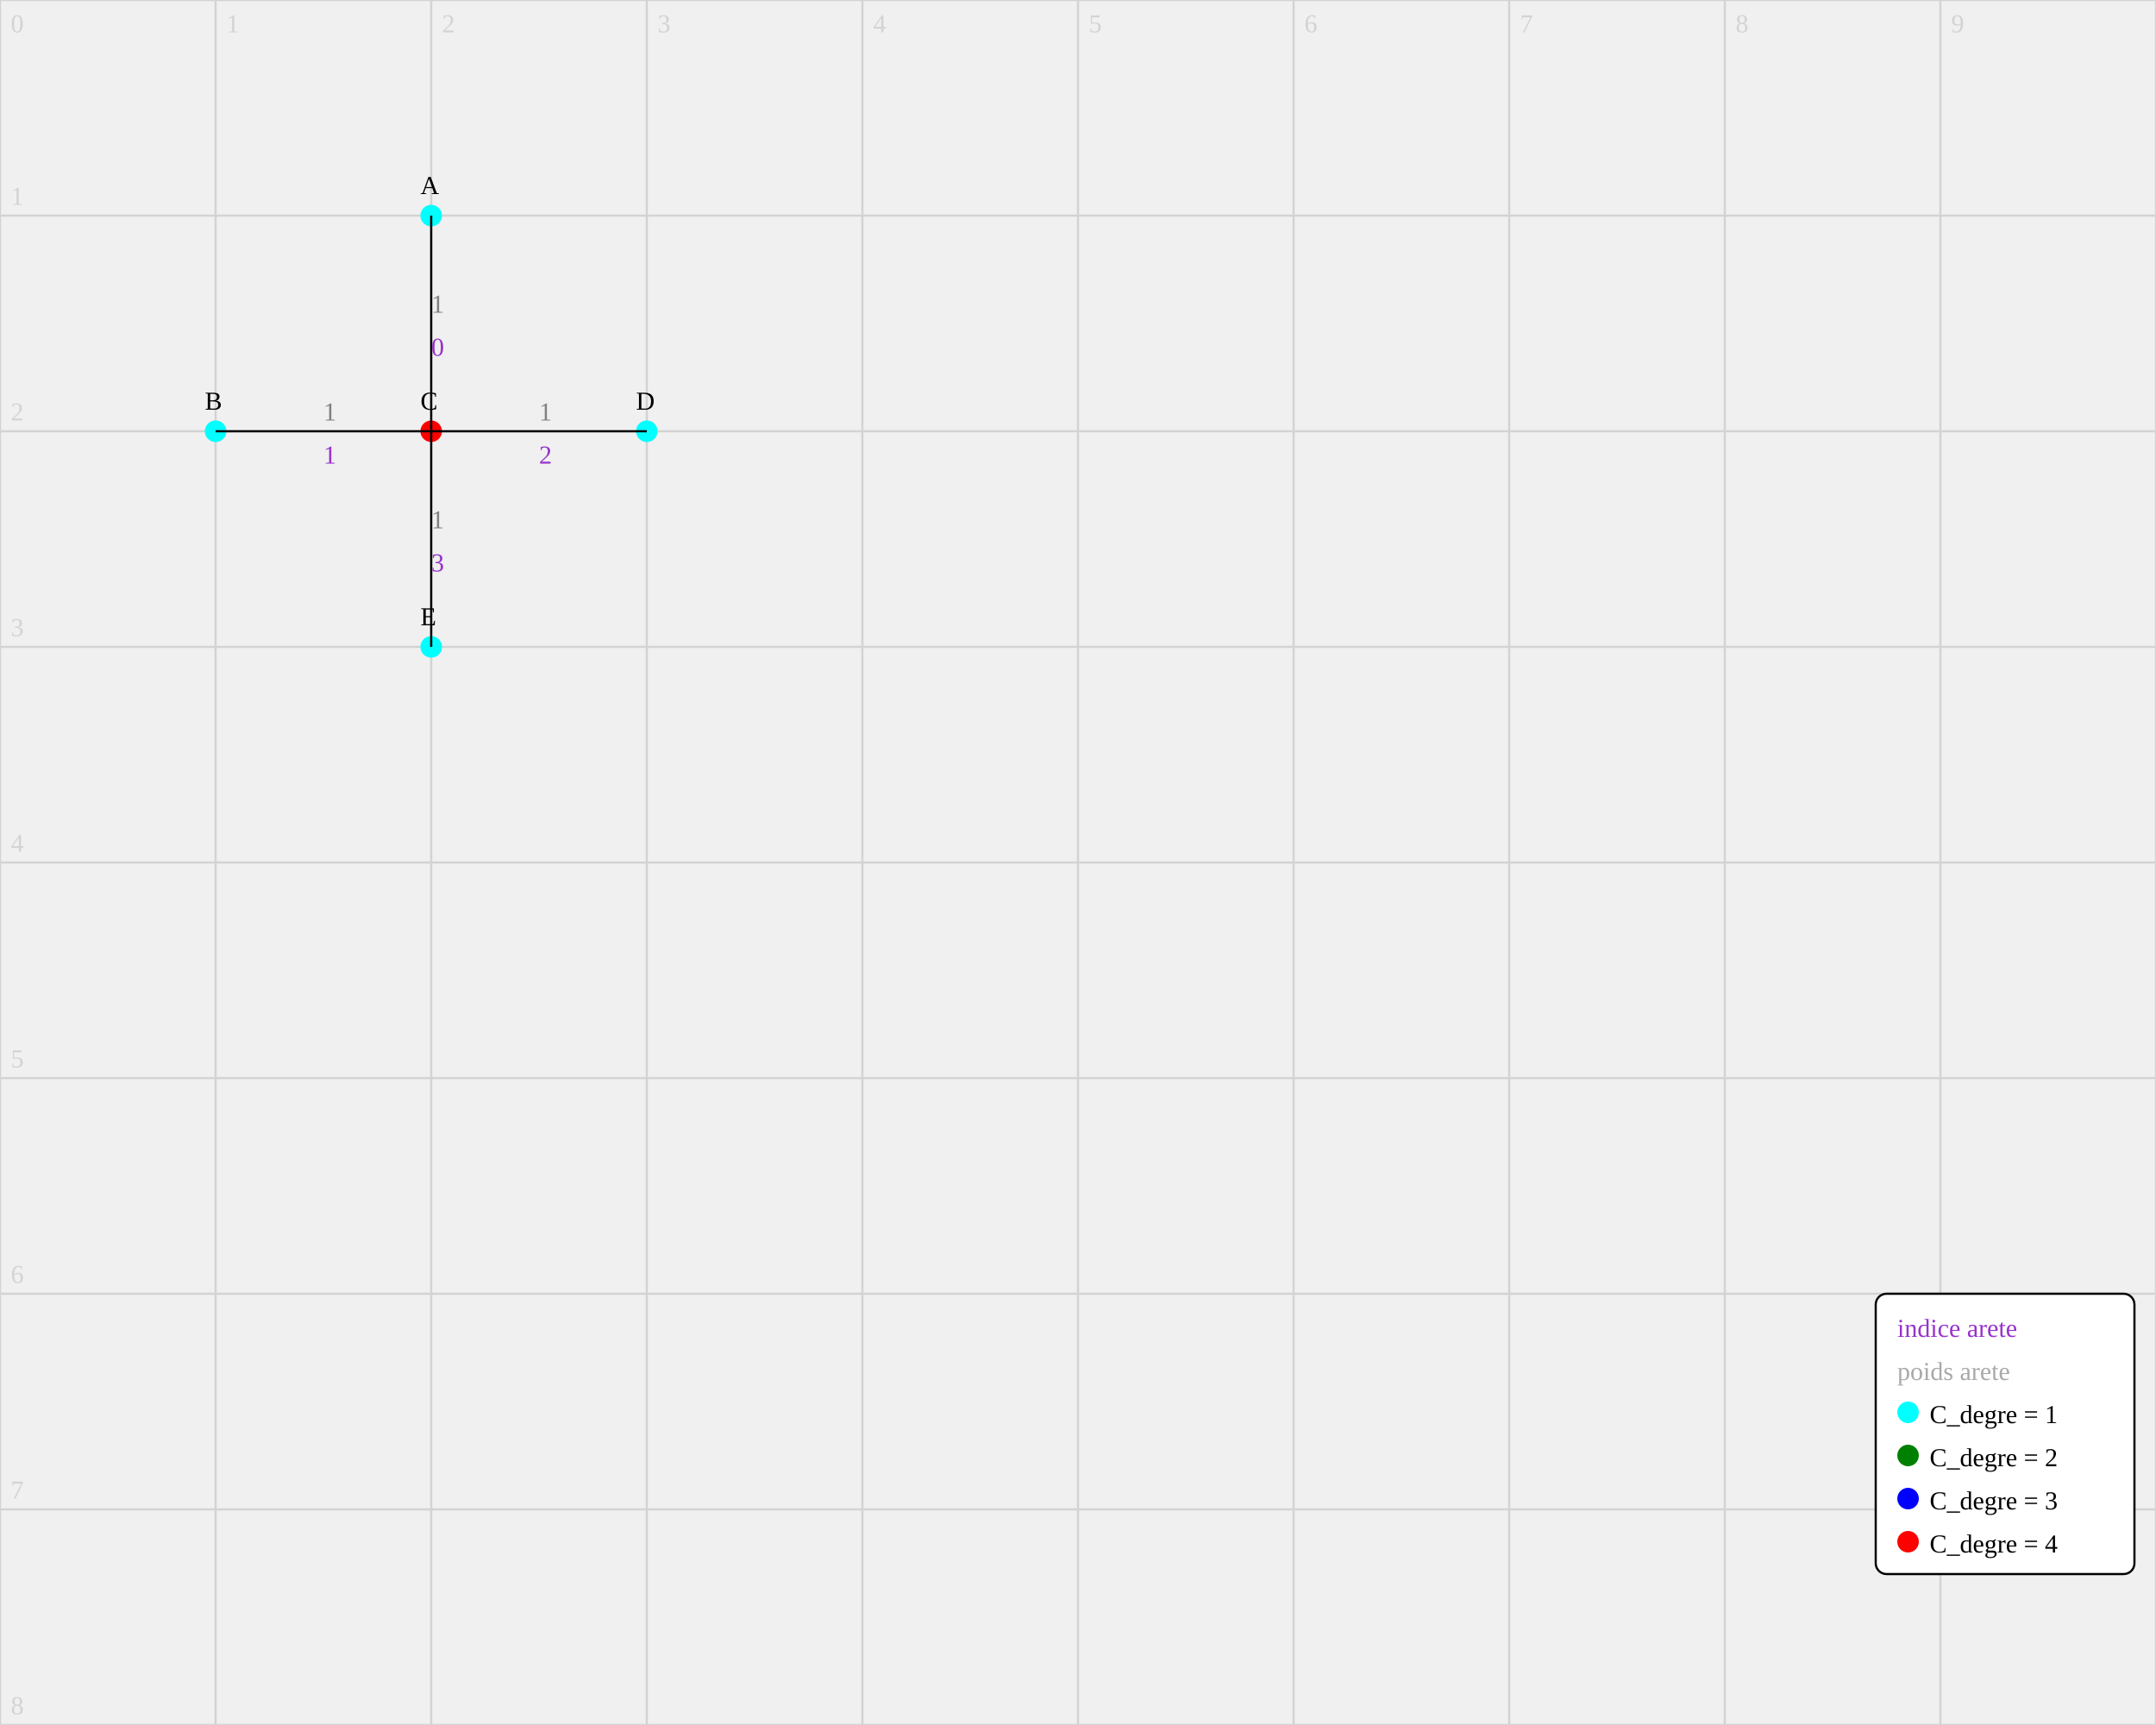
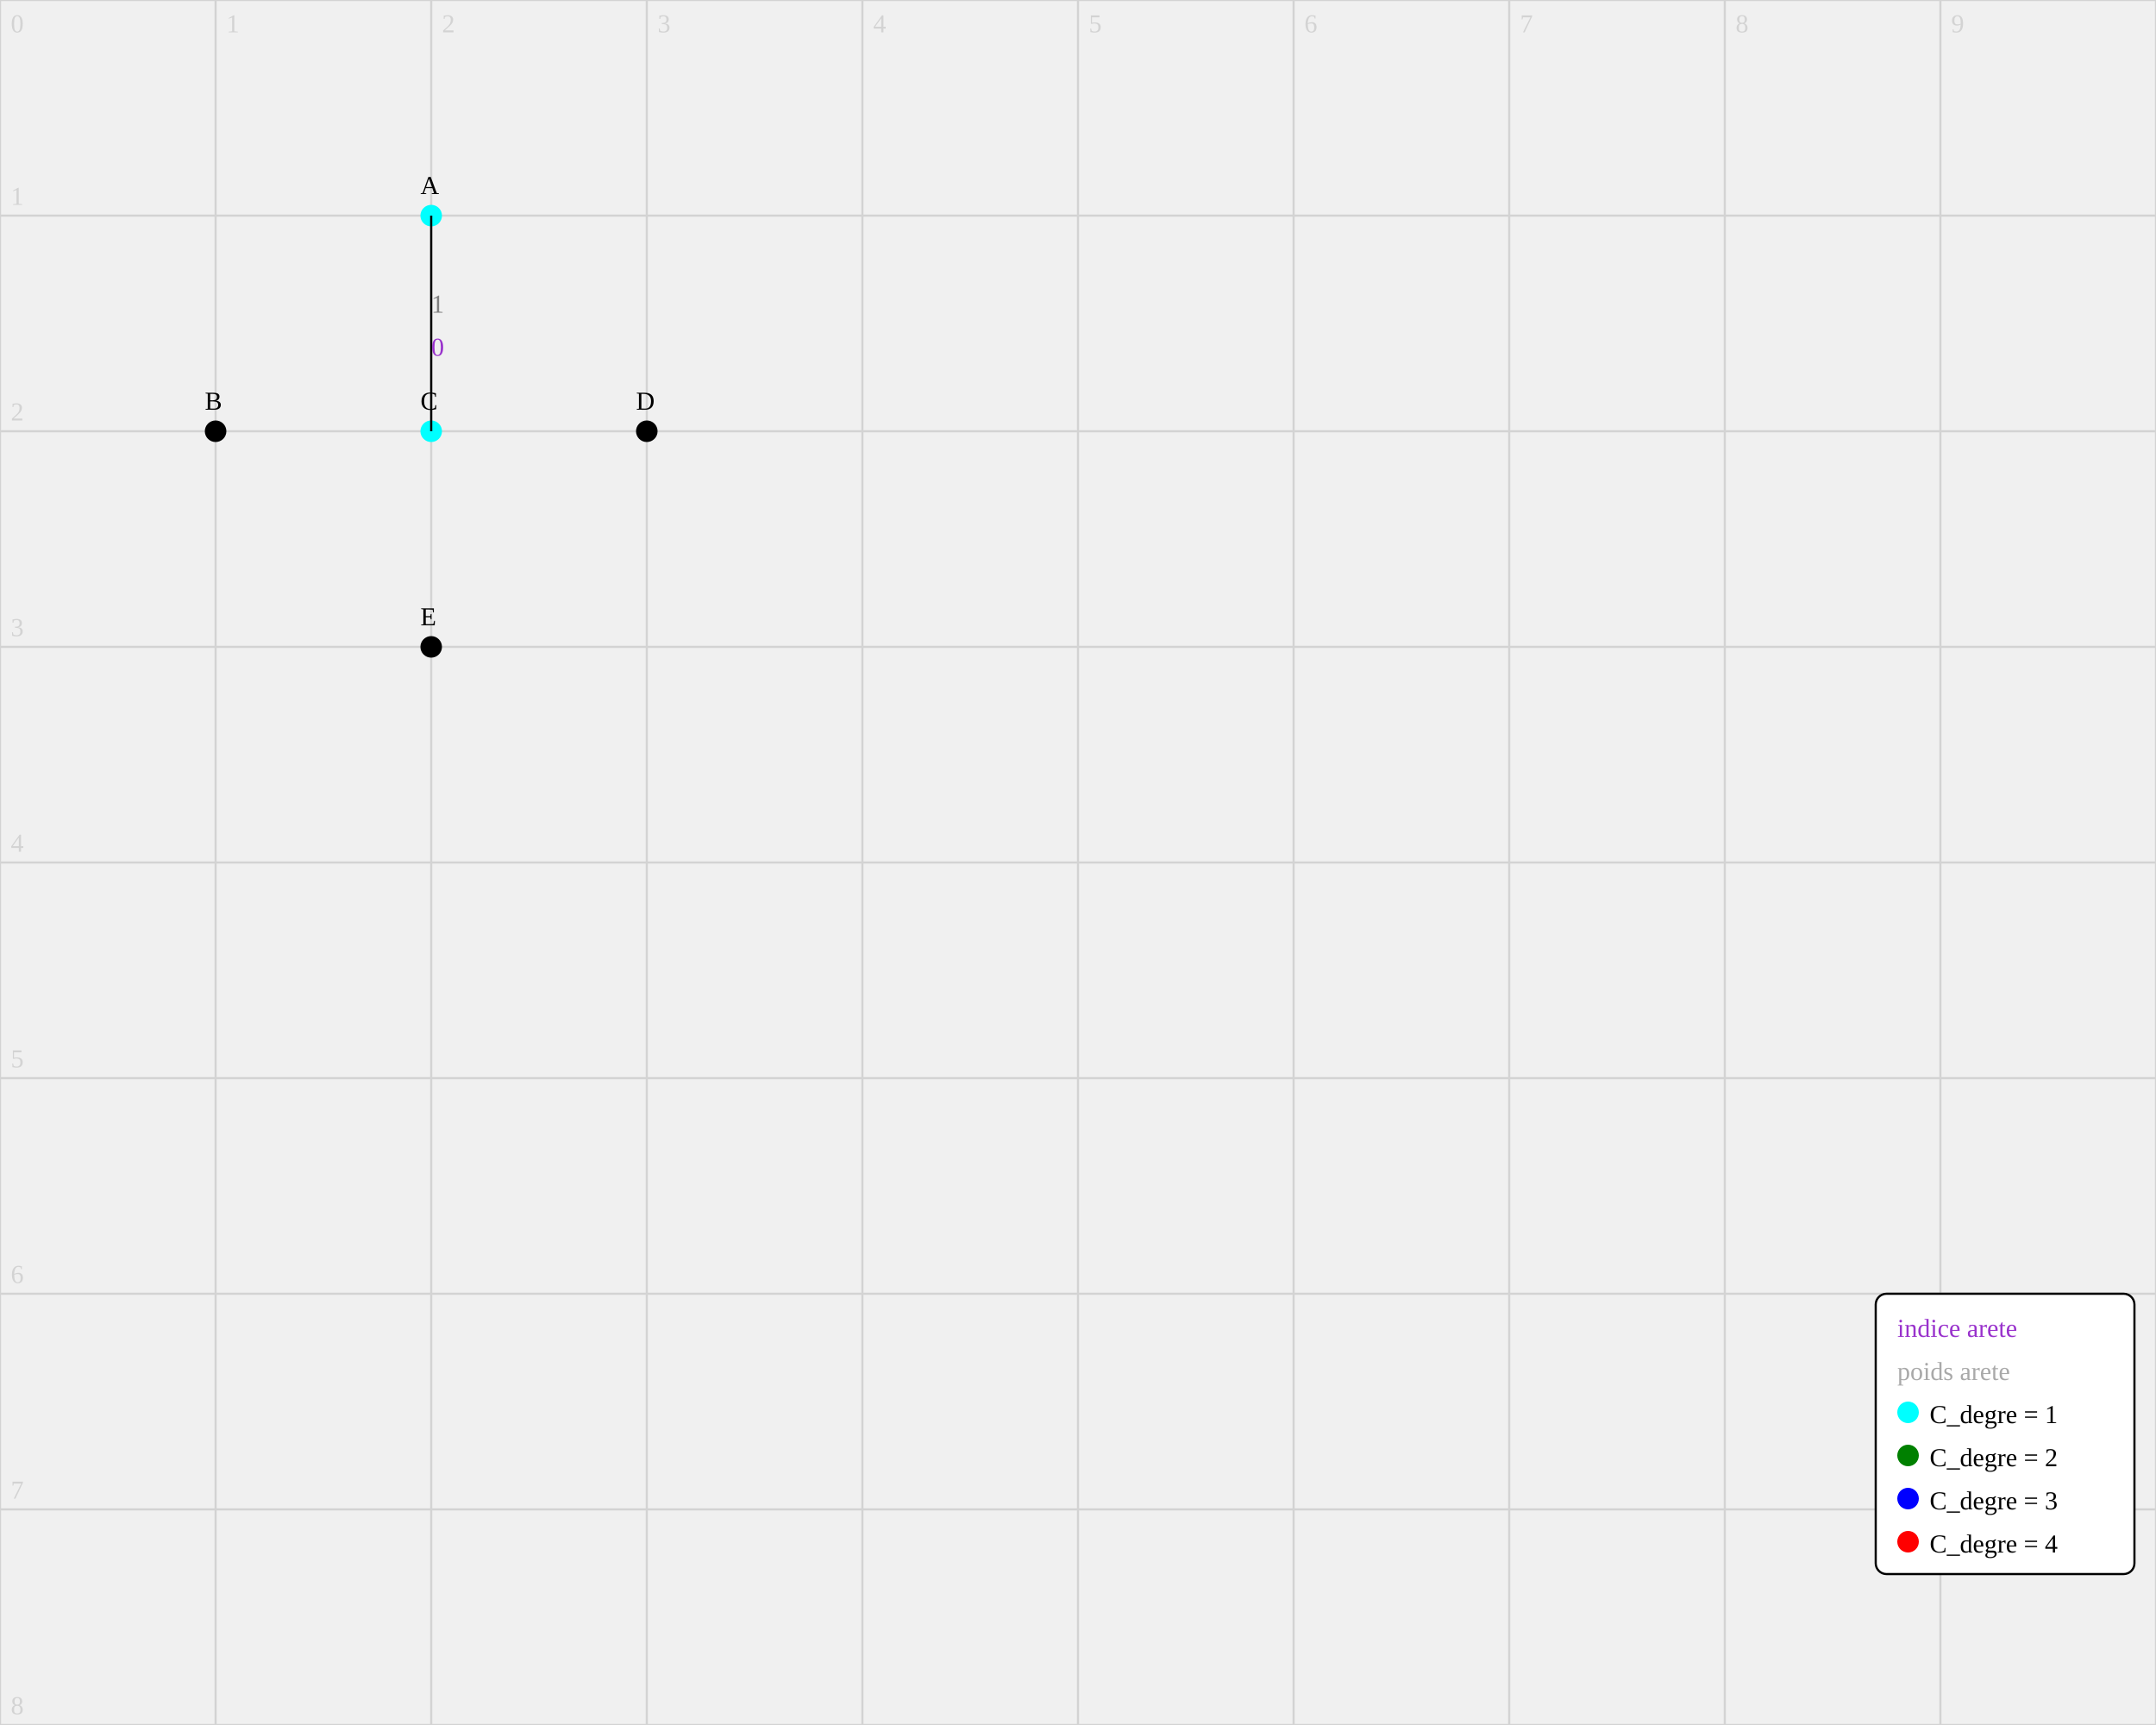
<svg xmlns="http://www.w3.org/2000/svg" version="1.1" width="1000" height="800">
  <line x1="0" y1="0" x2="1000" y2="0" stroke="lightgrey" />
  <text x="5" y="-5" fill="lightgrey">0</text>
  <line x1="0" y1="100" x2="1000" y2="100" stroke="lightgrey" />
  <text x="5" y="95" fill="lightgrey">1</text>
  <line x1="0" y1="200" x2="1000" y2="200" stroke="lightgrey" />
  <text x="5" y="195" fill="lightgrey">2</text>
  <line x1="0" y1="300" x2="1000" y2="300" stroke="lightgrey" />
  <text x="5" y="295" fill="lightgrey">3</text>
  <line x1="0" y1="400" x2="1000" y2="400" stroke="lightgrey" />
  <text x="5" y="395" fill="lightgrey">4</text>
  <line x1="0" y1="500" x2="1000" y2="500" stroke="lightgrey" />
  <text x="5" y="495" fill="lightgrey">5</text>
  <line x1="0" y1="600" x2="1000" y2="600" stroke="lightgrey" />
  <text x="5" y="595" fill="lightgrey">6</text>
  <line x1="0" y1="700" x2="1000" y2="700" stroke="lightgrey" />
  <text x="5" y="695" fill="lightgrey">7</text>
  <line x1="0" y1="800" x2="1000" y2="800" stroke="lightgrey" />
  <text x="5" y="795" fill="lightgrey">8</text>
  <line x1="0" y1="0" x2="0" y2="800" stroke="lightgrey" />
  <text x="5" y="15" fill="lightgrey">0</text>
  <line x1="100" y1="0" x2="100" y2="800" stroke="lightgrey" />
  <text x="105" y="15" fill="lightgrey">1</text>
  <line x1="200" y1="0" x2="200" y2="800" stroke="lightgrey" />
  <text x="205" y="15" fill="lightgrey">2</text>
  <line x1="300" y1="0" x2="300" y2="800" stroke="lightgrey" />
  <text x="305" y="15" fill="lightgrey">3</text>
  <line x1="400" y1="0" x2="400" y2="800" stroke="lightgrey" />
  <text x="405" y="15" fill="lightgrey">4</text>
  <line x1="500" y1="0" x2="500" y2="800" stroke="lightgrey" />
  <text x="505" y="15" fill="lightgrey">5</text>
  <line x1="600" y1="0" x2="600" y2="800" stroke="lightgrey" />
  <text x="605" y="15" fill="lightgrey">6</text>
  <line x1="700" y1="0" x2="700" y2="800" stroke="lightgrey" />
  <text x="705" y="15" fill="lightgrey">7</text>
  <line x1="800" y1="0" x2="800" y2="800" stroke="lightgrey" />
  <text x="805" y="15" fill="lightgrey">8</text>
  <line x1="900" y1="0" x2="900" y2="800" stroke="lightgrey" />
  <text x="905" y="15" fill="lightgrey">9</text>
  <line x1="1000" y1="0" x2="1000" y2="800" stroke="lightgrey" />
  <text x="1005" y="15" fill="lightgrey">10</text>
  <circle cx="200" cy="100" r="5" fill="cyan" />
  <text x="195" y="90" fill="black">A</text>
-   <circle cx="100" cy="200" r="5" fill="cyan" />
+   <circle cx="100" cy="200" r="5" fill="black" />
  <text x="95" y="190" fill="black">B</text>
-   <circle cx="200" cy="200" r="5" fill="red" />
+   <circle cx="200" cy="200" r="5" fill="cyan" />
  <text x="195" y="190" fill="black">C</text>
-   <circle cx="300" cy="200" r="5" fill="cyan" />
+   <circle cx="300" cy="200" r="5" fill="black" />
  <text x="295" y="190" fill="black">D</text>
-   <circle cx="200" cy="300" r="5" fill="cyan" />
+   <circle cx="200" cy="300" r="5" fill="black" />
  <text x="195" y="290" fill="black">E</text>
  <line x1="200" y1="100" x2="200" y2="200" stroke="black" />
  <text x="200" y="165" fill="darkorchid">0</text>
  <text x="200" y="145" fill="grey">1</text>
-   <line x1="100" y1="200" x2="200" y2="200" stroke="black" />
-   <text x="150" y="215" fill="darkorchid">1</text>
-   <text x="150" y="195" fill="grey">1</text>
-   <line x1="200" y1="200" x2="300" y2="200" stroke="black" />
-   <text x="250" y="215" fill="darkorchid">2</text>
-   <text x="250" y="195" fill="grey">1</text>
-   <line x1="200" y1="200" x2="200" y2="300" stroke="black" />
-   <text x="200" y="265" fill="darkorchid">3</text>
-   <text x="200" y="245" fill="grey">1</text>
  <rect x="870" y="600" width="120" height="130" rx="5" ry="5" fill="white" stroke="black" stroke-width="1px" />
  <text x="880" y="620" fill="darkorchid">indice arete</text>
  <text x="880" y="640" fill="darkgrey">poids arete</text>
  <circle cx="885" cy="655" r="5" fill="cyan" />
  <text x="895" y="660" fill="black">C_degre = 1</text>
  <circle cx="885" cy="675" r="5" fill="green" />
  <text x="895" y="680" fill="black">C_degre = 2</text>
  <circle cx="885" cy="695" r="5" fill="blue" />
  <text x="895" y="700" fill="black">C_degre = 3</text>
  <circle cx="885" cy="715" r="5" fill="red" />
  <text x="895" y="720" fill="black">C_degre = 4</text>
</svg>
